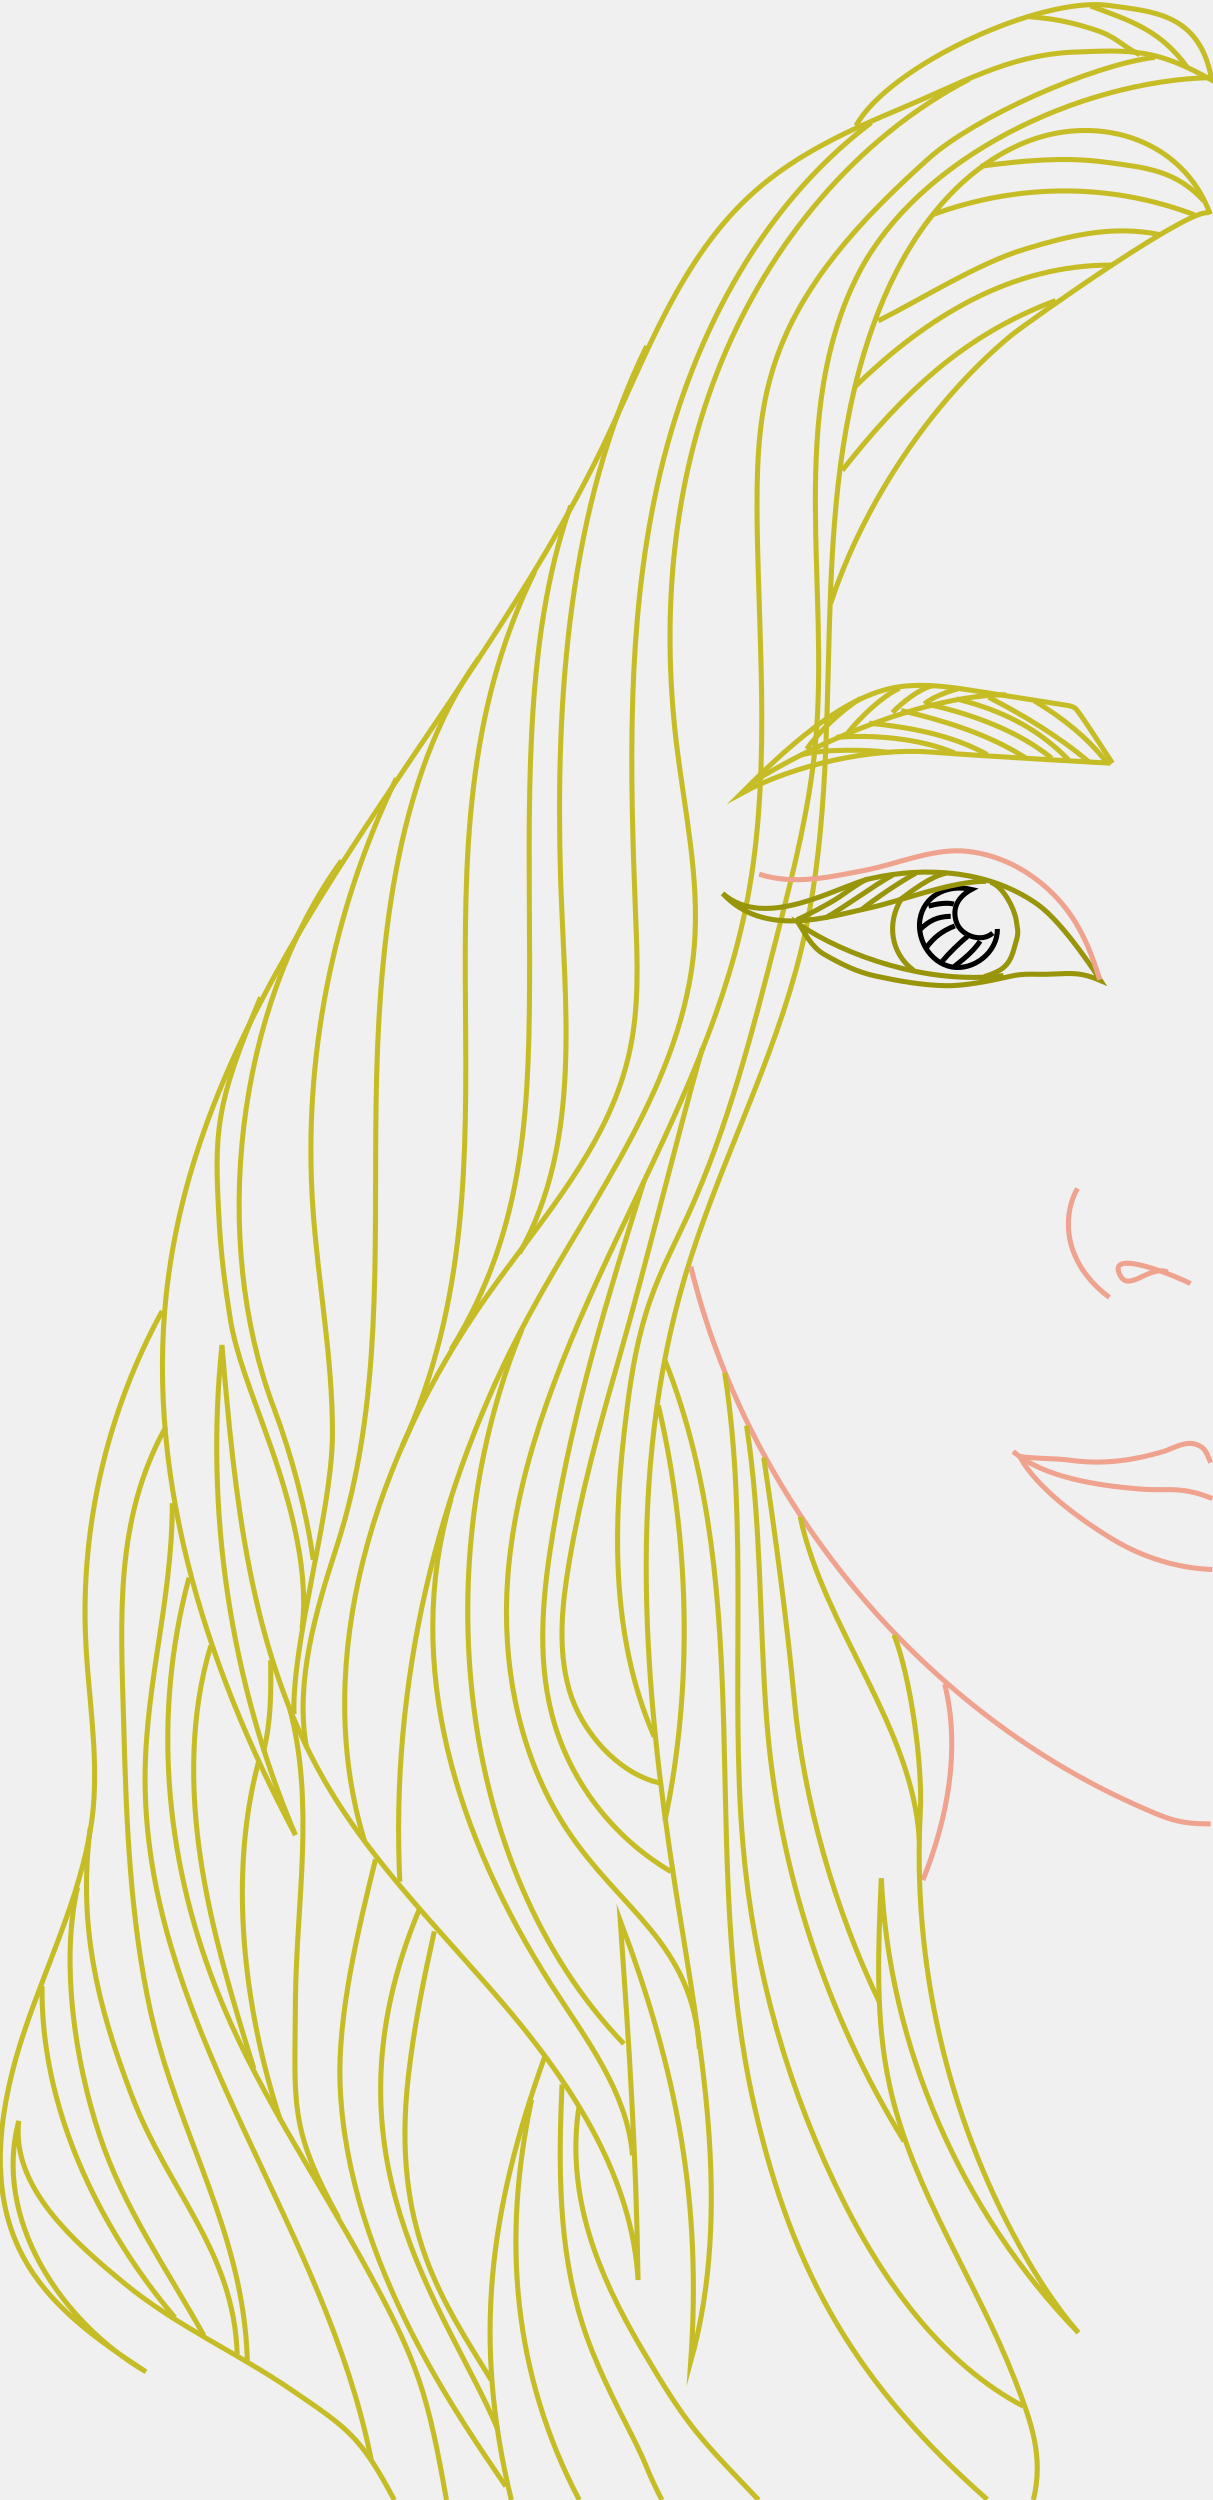
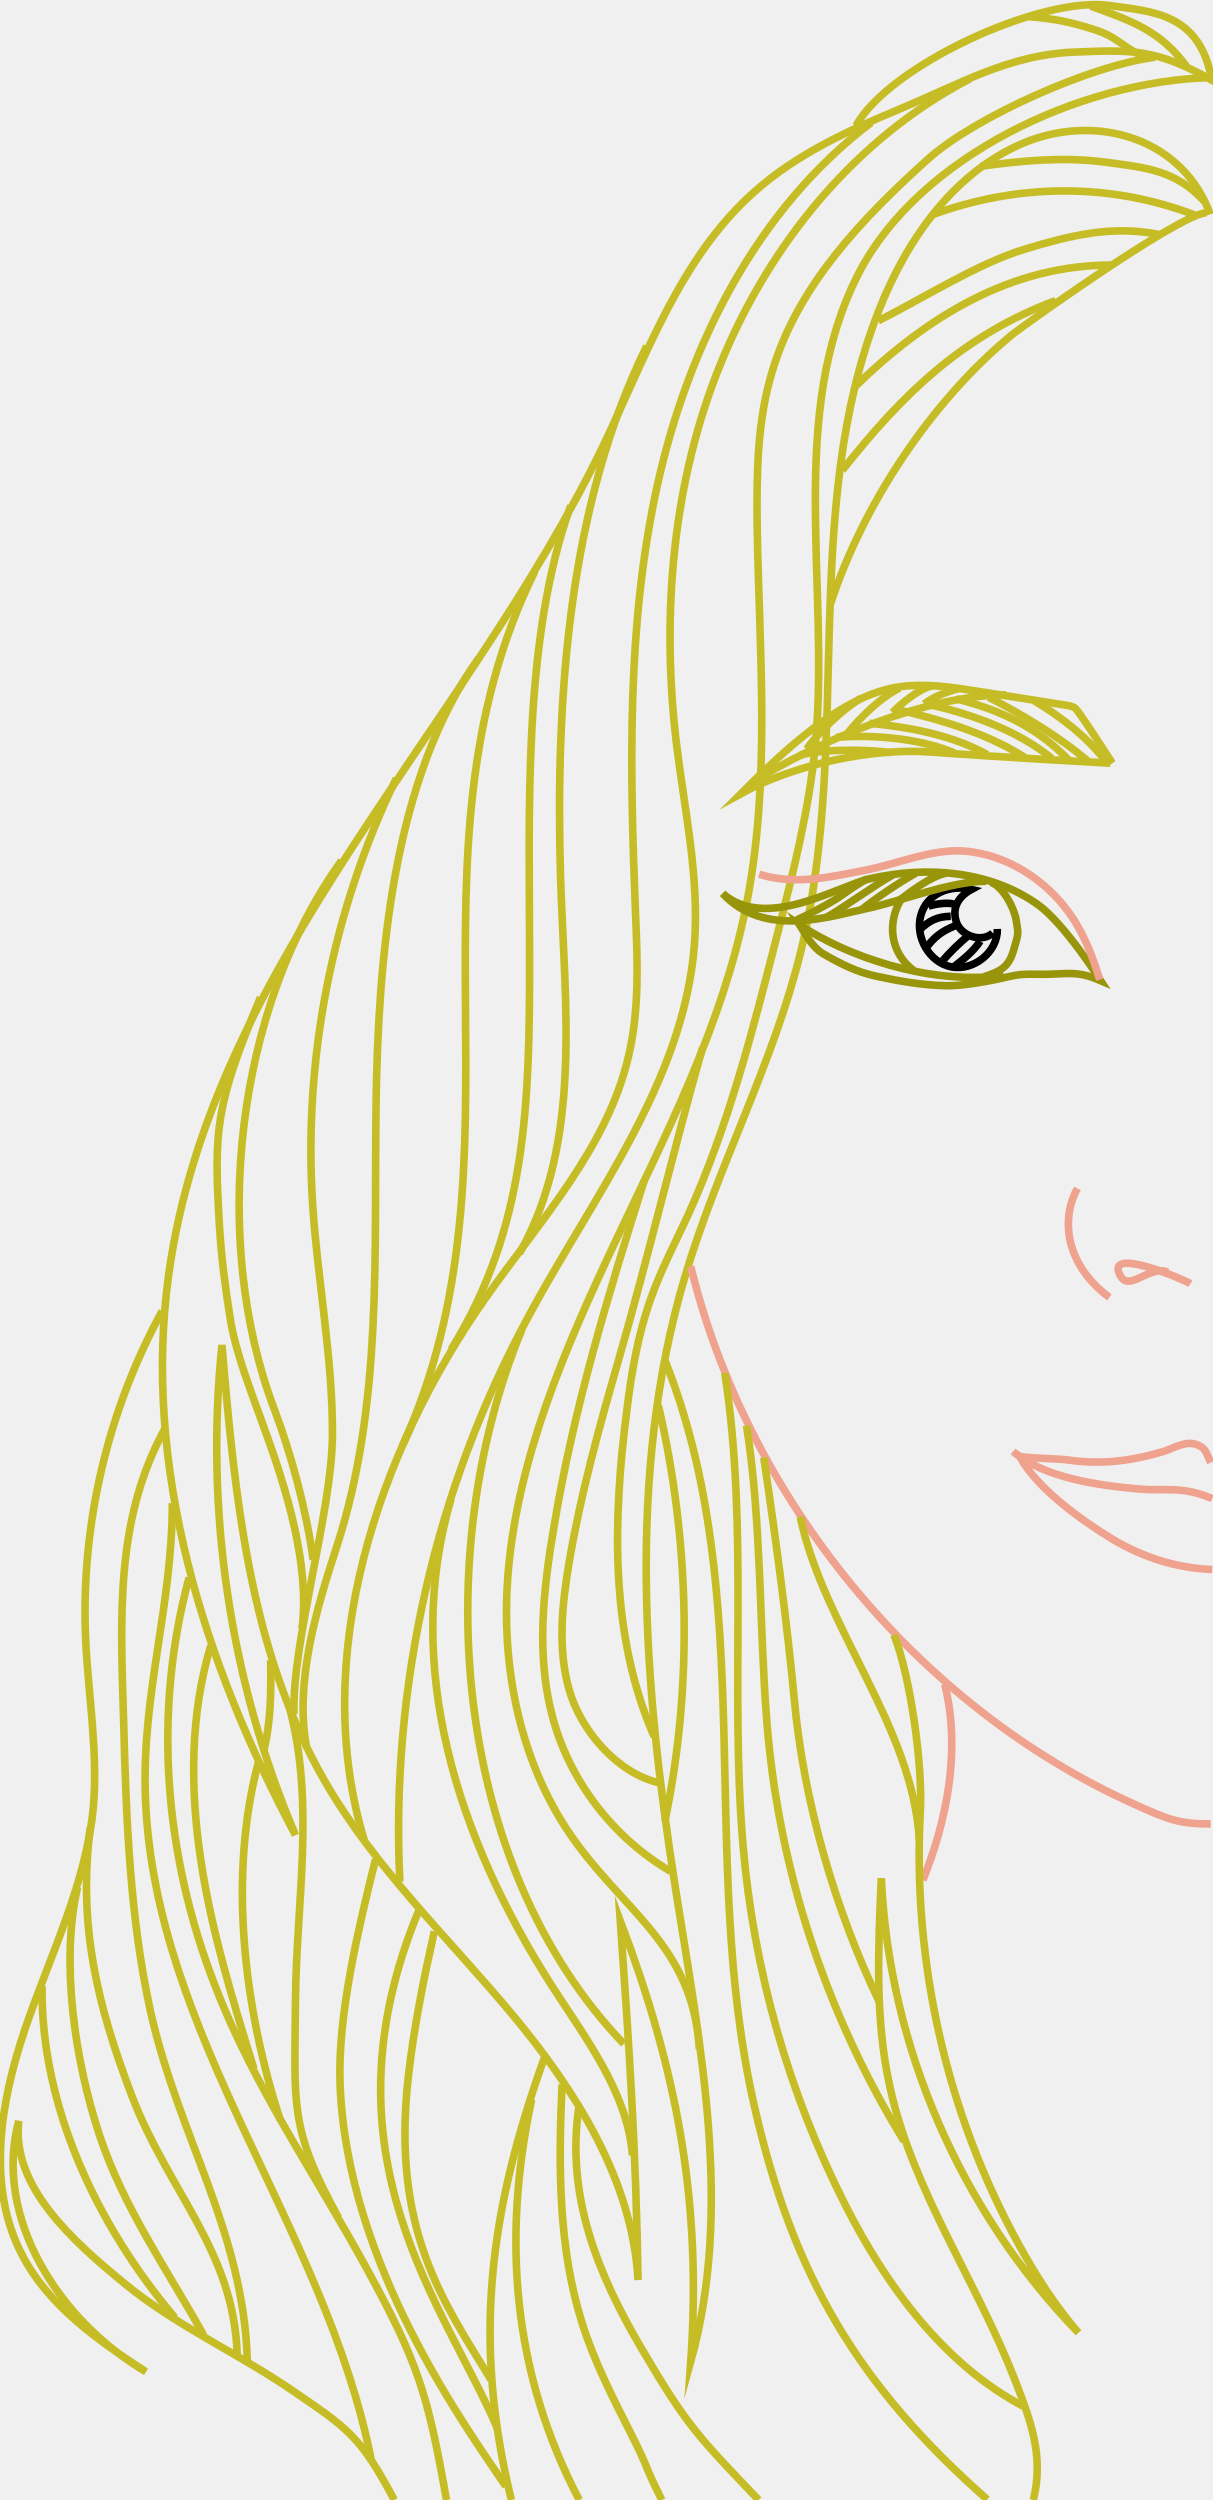
<svg xmlns="http://www.w3.org/2000/svg" version="1.1" id="Layer_3" x="0px" y="0px" viewBox="0 0 239.2 493.3" style="enable-background:new 0 0 239.2 493.3;" xml:space="preserve">
  <style type="text/css">
+ 	path{stroke-width:1.5;}
	.Drop_x0020_Shadow{fill:none;}
	.Round_x0020_Corners_x0020_2_x0020_pt{fill:#FFFFFF;stroke:#231F20;stroke-miterlimit:10;}
	.Live_x0020_Reflect_x0020_X{fill:none;}
	.Bevel_x0020_Soft{fill:url(#SVGID_1_);}
	.Dusk{fill:#FFFFFF;}
	.Foliage_GS{fill:#FFDD00;}
	.Pompadour_GS{fill-rule:evenodd;clip-rule:evenodd;fill:#44ADE2;}
	.st0{fill:none;stroke:#C6BD26;stroke-miterlimit:10;}
	.st1{fill:none;stroke:#EFA28E;stroke-miterlimit:10;}
	.st2{fill:none;stroke:#C6BD26;stroke-miterlimit:10;}
	.st3{fill:none;stroke:#000000;stroke-miterlimit:10;}
	.st4{fill:none;stroke:#99950B;stroke-miterlimit:10;}
	.st5{fill:none;stroke:#99950B;stroke-miterlimit:10;}
</style>
  <linearGradient id="SVGID_1_" gradientUnits="userSpaceOnUse" x1="0.514" y1="-7.249" x2="1.222" y2="-6.542">
    <stop offset="0" style="stop-color:#DEDFE3" />
    <stop offset="0.178" style="stop-color:#DADBDF" />
    <stop offset="0.361" style="stop-color:#CECFD3" />
    <stop offset="0.546" style="stop-color:#B9BCBF" />
    <stop offset="0.732" style="stop-color:#9CA0A2" />
    <stop offset="0.918" style="stop-color:#787D7E" />
    <stop offset="1" style="stop-color:#656B6C" />
  </linearGradient>
  <g id="hair-top">
    <path class="st0" d="M51.4,196.8c-9,21.5-9.2,26.2-8.1,45.1c0.4,6.4,1.1,11.8,2.1,18.1c1,6.8,4.5,15.5,6.7,21.7   c4.3,11.8,9.1,27,7.5,39.6" />
    <path class="st0" d="M67.4,169.8c-21,29.1-26,74.7-13.3,108.2c3.4,9,6.4,20.2,7.7,29.8" />
    <path class="st0" d="M78.2,153.6c-12.6,26-18.4,55.3-16.5,84.2c1,15.2,4,30.3,3.9,45.6c-0.2,15.3-8,40.6-7.6,54.8" />
    <path class="st0" d="M94.5,129.8c-17,23.7-19.9,59.2-20.3,88.4c-0.4,29.2,1.3,59-7.7,86.8c-4.1,12.6-8.4,26.9-6,39.9" />
    <path class="st0" d="M105.5,112.8c-27.7,56.3,0,115.5-26.1,172.5" />
    <path class="st0" d="M112.6,99.8c-9.6,26.8-8.1,61-8.1,89.5s-0.5,52.8-15.5,77" />
    <path class="st0" d="M127.6,68.3c-15.5,31.6-18,69.5-17,104.6c0.8,25.5,4.4,52.2-8.1,74.4" />
    <path class="st0" d="M171.9,24.2c-22.6,17.1-36.1,44-42.2,71.6c-6.1,27.6-5.4,56.2-4.3,84.4c0.4,9.5,0.8,19.1-1.4,28.3   c-4.2,18-17.4,32.3-28.1,47.5c-21.6,30.7-34.9,71.3-24,107.2" />
    <path class="st0" d="M103,262.3c-18.6,44.9-13.6,105.9,20.1,141" />
    <path class="st0" d="M89,295.8c-9.7,33,1.3,66.9,19.8,95.9c6.8,10.6,15,21.1,16,33.6" />
    <path class="st0" d="M191.3,15.6c-22.5,11.7-39.4,32.5-49,55.9s-11.8,49.4-8.9,74.6c1.6,13.5,4.7,27,3.6,40.6   c-2.2,26.8-19.9,49.3-32.7,73c-18.4,34-27.3,73-25.4,111.6" />
    <path class="st0" d="M138.6,206.8c-5.6,19.8-10.8,41.6-16.5,61.4c-3.8,13.2-7.5,26.5-9.8,40.1c-1.4,8.3-2.3,17,0,25.1   s9.5,16.5,17.8,18.4" />
    <path class="st0" d="M127.1,233c-7.1,22.5-13.9,44.9-17.8,68.3c-2.1,12.3-3.5,25-0.4,37c3.3,12.9,12,24.3,23.5,31" />
    <path class="st0" d="M227.9,11.3c-12.4,1.5-35.6,11.8-44.8,20.1c-13,11.7-25.7,25-30.7,41.8c-3,9.8-3.1,20.1-3,30.3   c0.4,25.4,2.8,51-2.3,75.9c-4.7,22.9-15.5,44.1-25.5,65.2c-10,21.2-19.6,43.2-21.4,66.5c-1.3,17.1,2.1,35.3,11.6,49.8   c10.5,16,24.9,22.4,26.2,43.4" />
    <path class="st0" d="M238.9,15.3c-25.9,0.7-57.5,15.6-69.4,38.5c-14.4,27.9-5.7,61.7-8.6,93c-1.2,12.9-4.4,25.4-7.6,37.9   c-4.8,18.8-9.6,37.6-17.6,55.2c-2.5,5.4-5.3,10.7-7.3,16.4c-2.5,7-3.8,14.5-4.7,21.9c-2.8,21.7-3.4,44.4,5.4,64.5" />
    <path class="st0" d="M224.9,10.8c-4-2-4.4-3.5-9.1-5c-4.7-1.5-7.8-2.1-12.7-2.5" />
    <path class="st0" d="M234.2,13.2c-5.2-7.1-10.7-9-19-12" />
    <path class="st0" d="M208.3,59.3c-18.3,6.9-30,18.2-42.1,33.5" />
    <path class="st0" d="M219.6,52.3c-20-0.1-36.6,10.1-50.9,24" />
    <path class="st0" d="M228.9,46.3c-9.4-1.9-17.6,0.1-26.8,2.9c-9.2,2.8-20.2,9.8-28.8,14.1" />
    <path class="st0" d="M235.7,42.4c-16.8-6.4-34.9-6.2-51.8,0" />
    <path class="st0" d="M237.6,39.7c-5.6-6.1-11.3-6.6-19.5-7.7c-8.3-1.1-16.3-0.3-24.6,0.8" />
    <path class="st0" d="M163.9,119.1c6.4-19.6,19.8-39.8,35.6-52.9c3.1-2.5,38.1-27.4,39.3-23.9c-5.2-14.5-21.4-19.9-35.8-14.5   C188.7,33.3,179,47,173.4,61.3c-15.6,39.6-5.3,84.8-15.3,126.1c-5.4,22.3-16.5,42.7-23,64.7c-11.5,38.9-8.1,80.5-1.8,120.6   c4.9,31,11.4,63.1,3,93.3c2.2-31.7-2.7-57.3-13.9-87c1.8,25.8,3.1,45.1,3.5,70.9c-1.1-19.7-12.3-37.4-24.9-52.5s-27.2-29-37-46.1   c-14.8-25.7-17.7-56.3-20.2-85.9c-3.4,32.8,1.6,66.4,14.5,96.7c-18.1-34-30.3-72.6-25-110.7c8.5-61.4,58.8-107.6,85.7-163.4   c8.5-17.7,15.2-37.2,29.9-50.2c8.3-7.4,18.6-12.1,28.9-16.4c11.5-4.8,21.2-10.5,33.7-11.1c12-0.5,16.5-0.7,27.6,5.5   c-2.3-13.4-12-13.5-20.1-14.7c-13.5-2-43.5,11.8-50.1,23.7" />
  </g>
  <g id="hair-bottom">
    <path class="st1" d="M186.4,332.3c3.2,12.7,0.6,26.5-4.3,38.7" />
    <path class="st1" d="M136.3,249.9c11.1,45.6,44.6,86.8,87.5,106.1c6.7,3,8.7,3.9,15.1,3.9" />
    <path class="st0" d="M8.3,391.9c-0.3,23.7,10.9,47.3,26.2,65.4" />
    <path class="st0" d="M15.3,372.4c-3.4,14.8-0.5,34.3,4.3,48.8c4.8,14.5,13.2,26.3,20.6,39.6" />
    <path class="st0" d="M17.8,360.7c-2.4,19.2,1.3,34.7,8.2,52.8c7.3,19.1,20.2,30.7,20.8,51.1" />
    <path class="st0" d="M32.7,281.6c-10.1,18.2-8.9,37.5-8.3,58.2c0.5,19.1,1.2,38.4,5.3,57.1c5.6,24.9,18.4,43.5,19.1,68.9" />
    <path class="st0" d="M34,296.6c0,20.5-6.1,37.8-5.3,58.2c1.8,47.1,35.5,84.6,44.6,130.8" />
    <path class="st0" d="M37.3,311.3c-7.2,26.8-4.9,54.8,5.2,80.7c7.6,19.7,19.8,37.2,29.9,55.7c10.1,18.5,12,24.6,15.7,45.6" />
    <path class="st0" d="M41.6,324.7c-4.1,13.6-4.1,28.2-2,42.2c2.1,14.1,6.3,27.7,10.5,41.3" />
    <path class="st0" d="M51,347.7c-6,22.4-2.9,48.6,4.3,70.6" />
    <path class="st0" d="M53.4,327.6c0.1,6.1,0.1,12.1-1.4,18" />
    <path class="st0" d="M57.1,336.9c5.1,18.9,1.4,38.1,1.2,57.7c-0.1,20.7-1.4,25,8.5,43" />
    <path class="st0" d="M74.1,366.9c-3.3,13.3-7.5,30.6-7,44.3c1.3,35.7,25.1,68,32.7,79.4" />
    <path class="st0" d="M82.8,376.6c-20.4,48.7,5.1,78.4,15.4,102.7" />
    <path class="st0" d="M85.7,381.1c-2.1,9.4-4,18.8-5.1,28.4c-3.5,30.4,6.9,44.7,16.3,60.1" />
    <path class="st0" d="M114.2,415.9c-2.5,17.3,3.6,32.6,12.5,47.7c8.9,15.1,10.9,17,23,29.7" />
    <path class="st0" d="M110.9,411.3c-0.7,15.9-0.8,32.1,4,47.2c2.4,7.6,6.1,14.8,9.7,21.9c3.5,6.9,2.5,6,6,12.9" />
    <path class="st0" d="M104.9,414.3c-5.9,27.6-3.7,54,9.4,79" />
    <path class="st0" d="M107.5,405.8c-11,30.6-14.3,55.9-6.6,87.5" />
    <path class="st0" d="M129.9,277.3c6.2,26.4,6.9,55.5,1.3,82" />
    <path class="st0" d="M131.2,268.4c18.7,47,6.4,98.1,17.7,147.4c7.6,33.2,20.3,54.8,45.9,77.4" />
    <path class="st0" d="M143,270.9c4.8,30.5,1,62.4,3.6,93.1c2.1,24.7,9,49,20.2,71.1c8,15.8,19.4,31.4,35.1,39.7" />
    <path class="st0" d="M157.9,299.3c4.6,21.8,22.2,41.4,23.5,63.7" />
    <path class="st0" d="M147.3,281.3c3,19,2.5,39.2,4,58.3c2.3,29.2,11.7,57.9,27.1,82.9" />
    <path class="st0" d="M150.7,287.6c2.3,15.3,4.7,33.4,6,47.4c1.8,20.2,8,41.7,16.8,60" />
    <path class="st0" d="M32,258.7c-10.8,19.7-16.1,42.3-15.1,64.7c0.5,11.2,2.5,22.3,1.5,33.4C16.9,372,9.8,386,4.9,400.5   C0,415-2.7,431.5,4.4,445c5.2,10,14.9,16.8,24.4,23c-17.1-10-30.2-30.4-25.1-49.5c-1.5,13,10.8,23.8,20.9,32.1s22.3,13.7,33.1,21.1   c10.8,7.4,13.4,8.9,20.1,21.6" />
    <path class="st0" d="M176.4,322.6c3.3,8.3,5.7,25.9,5.2,34.9c-1.6,29.6,5.2,59.7,19.6,85.7c3.3,6,7.1,11.9,11.6,17.1   c-23.2-23.9-37.4-56.5-38.9-89.7c-0.6,13.8-1.3,27.7,1.7,41.2c4.5,20.5,17.1,38.3,24.7,57.9c3.2,8.2,5.7,15.1,3.6,23.6" />
  </g>
  <g id="eyebrow">
    <path class="st0" d="M219.5,150.6c-0.5-0.7-6.7-10.5-7.4-10.9c-0.6-0.4-1.4-0.5-2.1-0.6c-5.7-0.9-11.4-1.8-17.1-2.7   c-5.1-0.8-10.2-1.6-15.3-0.9c-11.4,1.5-23.3,13-31.4,21.1c10.4-5.7,25.8-9.1,37.6-8.2s35.3,2.2,35.3,2.2" />
    <path class="st2" d="M169.8,137.8c-3.4,2.1-8.4,6.7-10.6,10" />
    <path class="st2" d="M177.5,135.8c-3.5,1.6-7.8,5.8-10.2,8.8" />
    <path class="st2" d="M184,135.3c-2.6,0.6-6.1,3.4-7.9,5.3" />
    <path class="st2" d="M189.1,135.9c-2,0.5-5.2,1.7-6.7,3" />
    <path class="st2" d="M175.5,148.5c-3.5-0.6-13.2-0.8-17.5,0.5" />
    <path class="st2" d="M188.4,148.6c-6.8-2.9-16.1-3.7-23.4-3.1" />
    <path class="st2" d="M194.8,148.9c-7-3.9-15.3-5.4-23.3-6.2" />
    <path class="st2" d="M202.3,149.5c-7.4-4.7-16-7.3-24.5-9.3" />
    <path class="st2" d="M207.5,149.6c-6.9-5.6-16.1-8.8-24.7-10.7" />
    <path class="st2" d="M210.8,149.9c-6.2-6.4-13.4-9.8-22.1-12" />
    <path class="st2" d="M195.1,137.6c6.5,3.3,14.3,8,19.8,12.8" />
    <path class="st2" d="M218.5,150.6c-3.9-5.1-8.9-9-14.4-12.3" />
    <path class="st0" d="M198.5,137.1c-15.4,0-37.2,9.1-50.2,17.4" />
  </g>
  <g id="eye">
    <path class="st3" d="M188.2,178.4c-1.3-0.4-3.7,0-5,0.4" />
    <path class="st3" d="M187.6,180.8c-2.8,0.1-4.1,0.8-6.2,2.7" />
    <path class="st3" d="M188.4,182.7c-2.5,1-4.1,2.2-5.7,4.4" />
    <path class="st3" d="M191.2,184.5c-1.8,1.5-3.8,3.4-5.3,5.2" />
    <path class="st3" d="M193.4,185.7c-1.3,2-3.2,3.5-5.1,5" />
    <path class="st3" d="M196.8,183.3c0.1,4.5-4.6,8.3-9,7.5c-4.4-0.8-7.3-5.9-6.1-10.2s5.7-6.1,10-5.1c-2.6,1.4-3.9,3.6-3,6.4   c0.9,2.8,5,4.2,7.2,2.2" />
    <path class="st4" d="M180.3,191.5c-4.6-3.4-5.4-9.4-2.4-14.2" />
    <path class="st4" d="M195.5,174.1c2.4,0.8,4.6,5,5,7.4c0.5,3,0.5,2.5-0.5,6c-0.9,3.2-2.5,4.2-5.8,5.2" />
    <path class="st5" d="M198,192.5c-15.1,1.9-31.2-4-40.2-10c0.7,1.1,2.3,4.4,4.8,5.8c3.5,2,6.5,3.5,10.2,4.3c4.6,1,9.2,1.8,13.8,1.9   c3.5,0.1,9.1-1,12.5-1.8c3.3-0.8,5.2-0.3,8.7-0.5c4-0.2,5.7-0.3,9.4,1.3c0,0-7.2-11.3-12.4-15c-9.4-6.7-21.9-7.7-33.2-5.1   c-6.2,1.4-20.5,10.4-29,2.9c8.2,8.9,21.2,4.5,28.3,3c7.1-1.5,16.5-5.4,23.7-5.4" />
    <path class="st4" d="M171.2,173.4c-1.5,0.7-3.6,2.2-5.6,3.6c-1.9,1.3-7.1,4-8.4,4.5" />
    <path class="st4" d="M176.1,172.7c-3.2,1.7-9.9,6.6-13.2,8.4" />
    <path class="st4" d="M180.7,172.3c-3.1,1.7-8,5-10.7,7.2" />
    <path class="st4" d="M186.7,172.3c-3,0.6-6.7,3.4-9.2,5.3" />
    <path class="st1" d="M217,193.3c-2-6.5-4.4-12.1-9.2-16.9c-4.8-4.8-11.2-8.1-18-8.5c-6.2-0.3-12.9,2.6-19,3.8   c-6.4,1.2-13.8,3.1-21,0.8" />
  </g>
  <g id="nose-mouth">
    <path class="st1" d="M239.2,295.7c-6.3-2.6-8.9-1.4-14.5-1.9c-8.1-0.7-18.7-2.2-24.8-7.4" />
    <path class="st1" d="M238.9,288.6c-0.9-1.9-0.9-2.9-2.9-3.6c-2.1-0.7-4.3,0.7-6.4,1.4c-5.7,1.7-11.8,2.7-18.7,1.7   c-1.9-0.3-7.3-0.3-9.7-0.7c3.4,6.3,12.2,12.6,18.3,16.3c6.2,3.7,12.7,5.7,19.7,6" />
    <path class="st1" d="M212.6,234.5c-2,3.6-2.3,8-1,11.9s4,7.2,7.3,9.6" />
    <path class="st1" d="M234.9,253.3c-1.4-0.9-17.2-7.6-13.8-1.5c1.8,3.1,5.7-2.2,9.3-0.8" />
  </g>
</svg>
